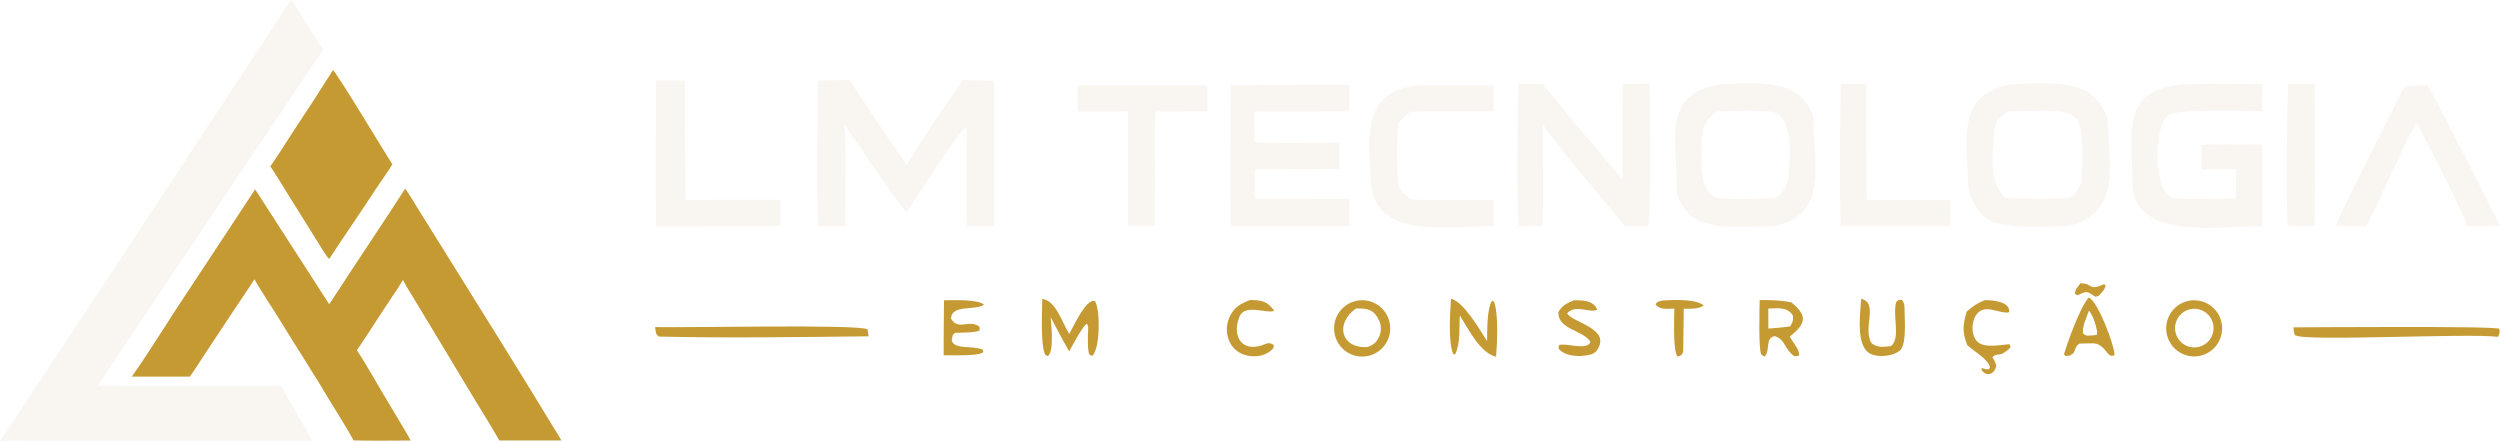
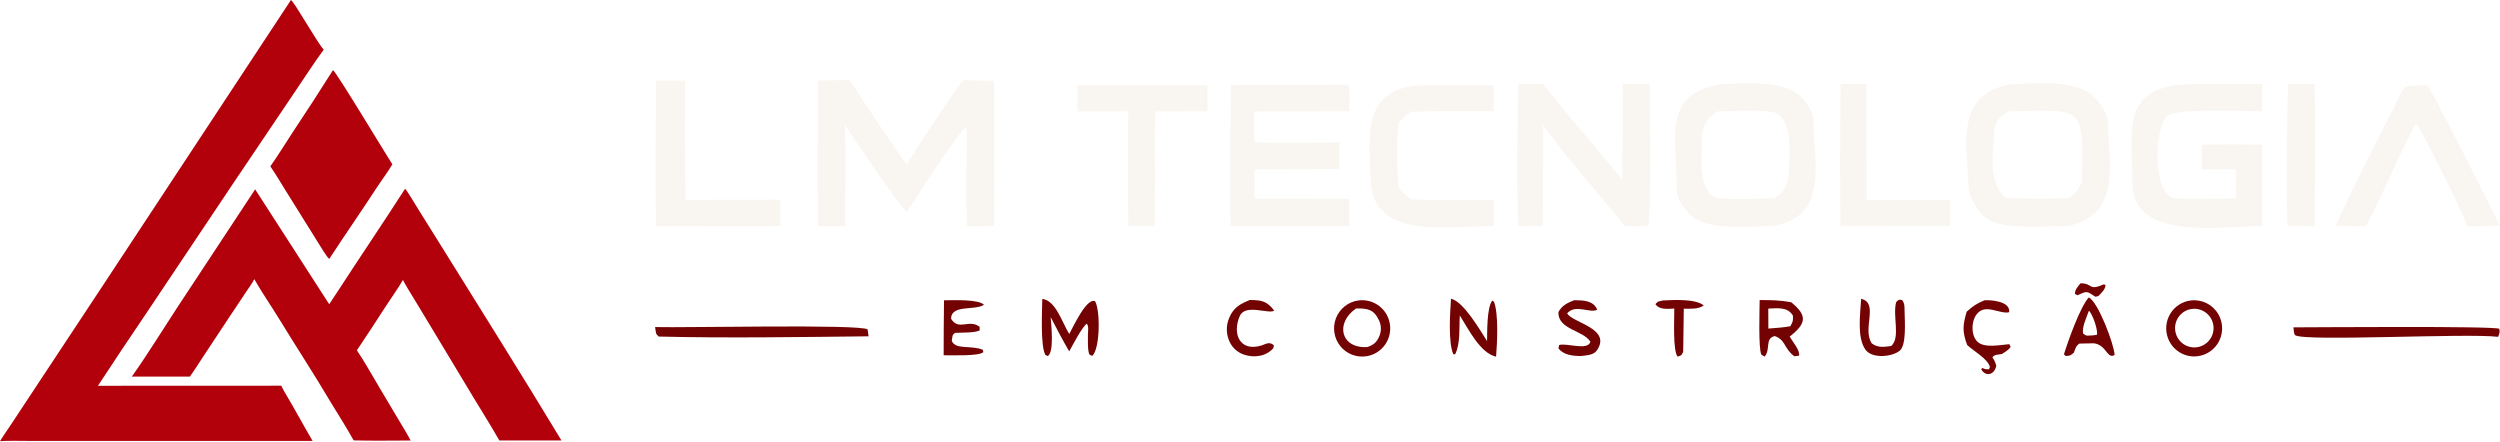
<svg xmlns="http://www.w3.org/2000/svg" preserveAspectRatio="none" overflow="visible" style="display: block;" width="187" height="33" viewBox="0 0 187 33" fill="none">
-   <g id="Group 5">
-     <g id="Vector">
-       <path d="M30.301 14.118C30.444 14.244 31.102 15.353 31.235 15.568C31.767 16.408 32.293 17.252 32.815 18.098C35.876 23.019 39.003 27.992 42 32.949L37.349 32.947C36.773 31.923 36.025 30.74 35.41 29.722L32.175 24.347L30.903 22.244C30.66 21.842 30.347 21.351 30.138 20.938C29.86 21.453 29.195 22.388 28.857 22.909C28.144 24.005 27.427 25.121 26.696 26.202C27.276 27.054 27.868 28.143 28.412 29.041C28.91 29.865 29.403 30.692 29.889 31.523C30.154 31.971 30.482 32.493 30.716 32.951C29.333 32.954 27.829 32.978 26.454 32.942C25.91 31.969 25.316 31.032 24.733 30.081C23.524 28.03 22.188 25.998 20.948 23.965C20.331 22.952 19.607 21.908 19.023 20.883C18.909 21.113 18.535 21.648 18.375 21.887L17.142 23.734L15.198 26.674C14.876 27.162 14.543 27.703 14.199 28.171L9.858 28.171C10.946 26.647 12.137 24.716 13.173 23.132L19.085 14.163L24.626 22.758C24.806 22.467 25.005 22.187 25.191 21.9C26.877 19.297 28.626 16.728 30.301 14.118Z" fill="#C59A32" />
-       <path d="M21.764 0C22.01 0.131 23.759 3.241 24.216 3.715C23.549 4.605 22.796 5.785 22.155 6.724L17.422 13.749L10.988 23.365C9.752 25.185 8.532 27.016 7.326 28.856L21.042 28.85C21.122 29.03 21.227 29.224 21.328 29.393C22.034 30.575 22.688 31.797 23.383 32.983L2.229 32.981C1.569 32.981 0.644 32.954 0 33C0.236 32.605 0.565 32.147 0.822 31.756L7.75 21.271L21.764 0Z" fill="#F9F6F2" />
-       <path d="M24.908 5.242C25.211 5.472 28.83 11.494 29.349 12.295C29.012 12.86 28.483 13.57 28.111 14.142C26.975 15.889 25.765 17.618 24.631 19.365C24.491 19.313 23.868 18.265 23.736 18.056L21.443 14.378C21.051 13.75 20.635 13.046 20.22 12.443C20.795 11.636 21.372 10.686 21.923 9.849C22.938 8.327 23.933 6.791 24.908 5.242Z" fill="#C59A32" />
-     </g>
-     <g id="Vector_2">
-       <path fill-rule="evenodd" clip-rule="evenodd" d="M150.425 6.303C152.115 6.246 154.662 6.01 156.112 6.855C156.747 7.178 157.629 8.322 157.657 9.065C157.782 12.283 158.673 15.982 154.747 16.896C153.241 16.915 150 17.178 148.748 16.443C148.074 16.037 147.269 14.818 147.244 14.025C147.141 10.714 146.221 7.008 150.425 6.303ZM155.706 13.664C155.861 7.762 155.926 8.218 150.178 8.341C149.673 8.665 149.236 9.036 149.192 9.677C149.074 11.387 148.675 13.531 150.002 14.812C151.581 14.862 153.162 14.867 154.742 14.825C155.246 14.535 155.417 14.171 155.706 13.664Z" fill="#F9F6F2" />
-       <path fill-rule="evenodd" clip-rule="evenodd" d="M128.73 6.301C130.357 6.23 132.817 6.032 134.206 6.864C134.778 7.147 135.642 8.245 135.646 8.916C135.664 12.076 136.815 16.131 132.726 16.895C130.981 16.926 127.989 17.25 126.653 16.253C126.114 15.934 125.386 14.823 125.405 14.135C125.503 10.615 124.149 6.997 128.73 6.301ZM132.494 8.363C131.221 8.22 129.753 8.308 128.44 8.339C127.003 9.262 127.334 10.418 127.277 11.964C127.244 12.851 127.362 14.585 128.532 14.82C129.852 14.94 131.363 14.852 132.714 14.829C133.976 14.132 133.812 12.767 133.864 11.487C133.903 10.536 133.769 8.507 132.494 8.363Z" fill="#F9F6F2" />
-       <path d="M62.544 5.997L63.554 5.983C64.878 8.041 66.419 10.318 67.816 12.325C69.154 10.121 70.543 8.102 72.018 5.994L74.348 6.046C74.402 9.617 74.357 13.318 74.356 16.898L72.324 16.922C72.26 14.859 72.303 12.605 72.307 10.528C72.325 10.135 72.322 9.965 72.281 9.573L72.192 9.52C71.179 10.689 68.726 14.45 67.828 15.879C66.973 14.996 64.083 10.644 63.188 9.36C63.313 11.51 63.216 14.674 63.218 16.902L61.191 16.92C61.09 13.449 61.172 9.529 61.171 6.023L62.544 5.997Z" fill="#F9F6F2" />
-       <path d="M163.338 6.315C165.244 6.234 167.296 6.277 169.213 6.282L169.204 8.316C168.369 8.334 162.804 8.069 162.116 8.659C161.121 9.514 160.979 14.62 162.677 14.82C163.496 14.916 166.053 14.851 167.243 14.841L167.257 12.667L164.672 12.678L164.688 10.85C165.186 10.755 168.531 10.815 169.216 10.82L169.221 16.907C166.335 16.892 159.469 18.122 159.5 13.654C159.525 9.995 158.553 6.662 163.338 6.315Z" fill="#F9F6F2" />
-       <path d="M113.564 6.272L115.399 6.273C117.171 8.516 119.499 11.229 121.357 13.413L121.384 6.277L123.406 6.268C123.404 7.475 123.522 16.566 123.273 16.898C122.703 16.913 122.114 16.908 121.543 16.91C119.698 14.646 117.108 11.713 115.428 9.365L115.411 16.897L113.571 16.905C113.432 13.762 113.518 9.464 113.564 6.272Z" fill="#F9F6F2" />
-       <path d="M100.749 6.331L100.888 6.406C100.992 6.915 100.931 7.777 100.914 8.325L93.837 8.342C93.813 9.112 93.831 9.865 93.845 10.634C95.849 10.722 98.16 10.665 100.189 10.656L100.18 12.646L93.846 12.673L93.835 14.848L98.044 14.863H100.933L100.919 16.904H92.046C92.016 13.392 92.026 9.879 92.074 6.367L100.749 6.331Z" fill="#F9F6F2" />
-       <path d="M105.8 6.416C107.638 6.333 109.872 6.386 111.741 6.386L111.728 8.321C109.669 8.334 107.579 8.288 105.525 8.362C105.17 8.619 104.944 8.857 104.633 9.161C104.449 10.27 104.466 12.939 104.634 14.034C104.973 14.457 105.15 14.579 105.572 14.913C106.854 14.99 108.336 14.956 109.634 14.955L111.734 14.953L111.737 16.904C108.783 16.871 102.77 18.051 102.55 13.663C102.395 10.569 101.793 6.91 105.8 6.416Z" fill="#F9F6F2" />
-       <path d="M180.219 6.43L181.592 6.375C183.449 9.768 185.249 13.428 187 16.892L184.57 16.919C183.828 15.096 181.917 11.346 180.967 9.572C180.831 9.298 180.934 9.373 180.703 9.273C179.414 11.544 178.281 14.516 176.968 16.929C176.238 16.897 175.431 16.906 174.694 16.897C176.214 13.534 178.053 10.131 179.679 6.796C179.821 6.506 179.938 6.486 180.219 6.43Z" fill="#F9F6F2" />
-       <path d="M49.069 6.021L51.244 6.025C51.229 9.001 51.241 11.976 51.282 14.952L58.367 14.936L58.371 16.906L49.083 16.924C48.996 13.414 49.07 9.557 49.069 6.021Z" fill="#F9F6F2" />
-       <path d="M80.611 6.38H90.314L90.321 8.325L86.431 8.337C86.341 9.786 86.39 11.549 86.394 13.022L86.372 16.901H84.388C84.364 14.042 84.363 11.183 84.386 8.323C83.147 8.347 81.855 8.33 80.611 8.332C80.58 7.695 80.602 7.021 80.611 6.38Z" fill="#F9F6F2" />
-       <path d="M137.678 6.276L139.611 6.273L139.616 14.947L145.884 14.954L145.876 16.898L137.672 16.897C137.61 13.431 137.644 9.745 137.678 6.276Z" fill="#F9F6F2" />
-       <path d="M171.144 6.267L173.126 6.27C173.229 9.656 173.148 13.492 173.136 16.911L171.1 16.893C171.004 13.613 171.051 9.532 171.144 6.267Z" fill="#F9F6F2" />
-       <path fill-rule="evenodd" clip-rule="evenodd" d="M101.624 22.472C102.763 22.328 103.806 23.126 103.968 24.267C104.13 25.406 103.351 26.466 102.217 26.646C101.476 26.764 100.728 26.476 100.255 25.89C99.783 25.304 99.658 24.51 99.928 23.806C100.206 23.083 100.858 22.57 101.624 22.472ZM101.434 23.073C99.834 24.177 100.3 26.099 102.294 25.957C102.746 25.788 102.976 25.616 103.174 25.145C103.333 24.774 103.328 24.351 103.159 23.984C102.769 23.12 102.266 23.062 101.434 23.073Z" fill="#C59A32" />
-       <path fill-rule="evenodd" clip-rule="evenodd" d="M163.864 22.475C164.687 22.372 165.493 22.766 165.919 23.48C166.346 24.195 166.311 25.095 165.831 25.775C165.498 26.245 164.987 26.559 164.417 26.64C163.934 26.708 163.443 26.606 163.027 26.349C162.628 26.103 162.324 25.729 162.162 25.289C161.939 24.688 162.003 24.018 162.335 23.47C162.666 22.922 163.229 22.555 163.864 22.475ZM165.126 23.494C164.75 23.135 164.213 23.007 163.717 23.158C162.962 23.388 162.531 24.185 162.753 24.946C162.973 25.706 163.762 26.146 164.522 25.933C165.022 25.794 165.408 25.394 165.533 24.89C165.657 24.385 165.502 23.851 165.126 23.494Z" fill="#C59A32" />
-       <path d="M49 24.465C51.196 24.526 64.342 24.234 64.897 24.639L64.97 25.156C59.948 25.211 54.269 25.299 49.269 25.174C49.008 24.94 49.083 24.908 49 24.465Z" fill="#C59A32" />
-       <path d="M171.55 24.486C172.897 24.486 186.641 24.374 186.945 24.595C187.014 24.849 186.949 24.947 186.862 25.195C184.492 24.909 172.514 25.555 171.695 25.083C171.567 25.009 171.57 24.633 171.55 24.486Z" fill="#C59A32" />
-       <path fill-rule="evenodd" clip-rule="evenodd" d="M131.623 22.443C132.565 22.456 133.039 22.44 133.983 22.61C135.224 23.618 135.104 24.208 133.871 25.175C134.116 25.62 134.646 26.184 134.569 26.604L134.215 26.649C133.43 26.07 133.57 25.413 132.75 25.137C131.995 25.316 132.46 26.112 131.998 26.674L131.754 26.534C131.518 26.125 131.617 23.148 131.623 22.443ZM134.109 23.602C133.701 22.936 132.972 23.06 132.267 23.081L132.274 24.577C132.746 24.537 133.479 24.494 133.92 24.402C134.108 24.048 134.135 24 134.109 23.602Z" fill="#C59A32" />
-       <path d="M77.963 22.356C78.96 22.479 79.424 24.06 79.931 24.898L79.98 24.978C80.291 24.434 81.261 22.274 81.907 22.527C82.308 23.169 82.299 26.07 81.703 26.621L81.494 26.529C81.337 26.238 81.38 25.361 81.378 24.977C81.39 24.693 81.446 24.43 81.296 24.209C80.938 24.45 80.247 25.809 79.976 26.282C79.475 25.419 79.046 24.601 78.588 23.716C78.638 24.312 78.857 26.33 78.377 26.634L78.192 26.549C77.814 25.841 77.95 23.295 77.963 22.356Z" fill="#C59A32" />
-       <path fill-rule="evenodd" clip-rule="evenodd" d="M156.238 22.251C156.936 22.548 158.153 25.817 158.172 26.551C157.606 26.9 157.575 25.778 156.604 25.678C156.248 25.682 155.891 25.689 155.535 25.701C155.257 25.902 155.269 26.035 155.119 26.388C154.782 26.639 154.938 26.575 154.518 26.632L154.384 26.502C154.68 25.526 155.601 22.949 156.238 22.251ZM156.25 23.245C156.071 23.747 155.711 24.489 155.819 24.955C156.118 25.175 156.09 25.095 156.562 25.085L156.849 25.043C156.95 24.717 156.518 23.468 156.25 23.245Z" fill="#C59A32" />
-       <path d="M108.534 22.346C109.471 22.539 110.724 24.722 111.232 25.515C111.25 24.779 111.208 23.051 111.615 22.488L111.752 22.57C112.102 23.503 111.99 25.644 111.907 26.68C110.716 26.416 109.83 24.599 109.194 23.594C109.133 24.518 109.26 25.65 108.846 26.502L108.704 26.491C108.313 25.575 108.468 23.393 108.534 22.346Z" fill="#C59A32" />
-       <path d="M70.613 22.462C71.33 22.457 73.168 22.373 73.603 22.795C72.926 23.255 71.157 22.753 71.138 23.838C71.701 24.78 72.496 23.831 73.275 24.448L73.281 24.705C73.008 24.903 71.871 24.877 71.436 24.896C71.194 25.091 71.268 25.093 71.192 25.5C71.493 26.186 72.605 25.798 73.513 26.162L73.554 26.339C73.223 26.657 71.198 26.567 70.585 26.575C70.584 25.205 70.593 23.833 70.613 22.462Z" fill="#C59A32" />
-       <path d="M148.441 22.459C149.025 22.428 150.383 22.559 150.284 23.349C149.881 23.492 149.106 23.09 148.538 23.13C147.449 23.206 147.266 25 147.935 25.583C148.465 26.046 149.6 25.802 150.298 25.744L150.396 25.949C150.231 26.193 149.981 26.322 149.733 26.483C149.338 26.553 149.26 26.494 149.029 26.721C149.217 27.021 149.219 27.022 149.323 27.36C149.179 28.048 148.542 28.204 148.202 27.637L148.257 27.523C148.517 27.619 148.503 27.624 148.777 27.621L148.846 27.457C148.688 26.839 147.716 26.331 147.144 25.808C146.765 24.786 146.815 24.316 147.108 23.315C147.611 22.863 147.835 22.721 148.441 22.459Z" fill="#C59A32" />
-       <path d="M117.75 22.455C118.39 22.467 119.182 22.454 119.474 23.165C118.939 23.468 117.858 22.711 117.226 23.435C117.562 24.137 120.603 24.558 119.439 26.219C119.191 26.572 118.644 26.58 118.247 26.63C117.652 26.631 116.937 26.554 116.571 26.052L116.624 25.809C117.196 25.63 118.772 26.263 118.963 25.558C118.394 24.683 116.527 24.653 116.568 23.349C116.818 22.854 117.262 22.645 117.75 22.455Z" fill="#C59A32" />
-       <path d="M139.213 22.35C140.559 22.669 139.277 24.577 140.006 25.683C140.474 26.032 140.89 25.948 141.46 25.884C142.18 25.25 141.544 23.623 141.837 22.588C142.101 22.376 141.956 22.417 142.279 22.441C142.49 22.729 142.452 22.967 142.463 23.334C142.478 24.034 142.604 25.747 142.127 26.21C141.542 26.71 140.051 26.841 139.552 26.176C138.876 25.274 139.156 23.428 139.213 22.35Z" fill="#C59A32" />
-       <path d="M93.488 22.441C94.35 22.448 94.762 22.507 95.313 23.238C94.875 23.515 93.147 22.693 92.732 23.646C92.155 24.968 92.739 26.344 94.367 25.839C94.744 25.702 94.964 25.549 95.282 25.825L95.249 26.039C94.713 26.664 93.8 26.784 93.049 26.526C92.575 26.367 92.187 26.021 91.975 25.567C91.714 25.013 91.698 24.373 91.931 23.806C92.249 23.012 92.764 22.728 93.488 22.441Z" fill="#C59A32" />
-       <path d="M124.393 22.474C125.184 22.435 126.82 22.337 127.442 22.848C127.017 23.143 126.455 23.09 125.947 23.09L125.907 26.034L125.898 26.338C125.705 26.651 125.835 26.538 125.488 26.678C125.117 26.238 125.242 23.845 125.238 23.081C124.748 23.099 124.132 23.194 123.824 22.752C124.048 22.501 124.004 22.576 124.393 22.474Z" fill="#C59A32" />
-       <path d="M155.614 21.192C156.58 21.178 156.171 21.794 157.384 21.262L157.498 21.35C157.43 21.709 157.216 21.869 156.96 22.143L156.741 22.197C156.041 21.738 156.119 21.769 155.385 22.086L155.204 21.979C155.23 21.61 155.372 21.53 155.614 21.192Z" fill="#C59A32" />
-     </g>
+   <g id="Vector">
+     <path fill-rule="evenodd" clip-rule="evenodd" d="M150.425 6.303C152.115 6.246 154.662 6.01 156.112 6.855C156.747 7.178 157.629 8.322 157.658 9.065C157.782 12.283 158.673 15.982 154.747 16.896C153.241 16.915 150 17.178 148.748 16.443C148.074 16.037 147.269 14.818 147.244 14.025C147.141 10.714 146.221 7.008 150.425 6.303ZM155.706 13.664C155.861 7.762 155.925 8.218 150.178 8.341C149.673 8.665 149.236 9.036 149.192 9.677C149.074 11.387 148.675 13.531 150.002 14.812C151.581 14.862 153.162 14.867 154.742 14.825C155.246 14.535 155.417 14.171 155.706 13.664Z" fill="#F9F6F2" />
+     <path fill-rule="evenodd" clip-rule="evenodd" d="M128.73 6.301C130.357 6.23 132.817 6.032 134.206 6.864C134.778 7.147 135.642 8.245 135.646 8.916C135.664 12.076 136.815 16.131 132.726 16.895C130.981 16.926 127.989 17.25 126.653 16.253C126.114 15.934 125.386 14.823 125.405 14.135C125.503 10.615 124.149 6.997 128.73 6.301ZM132.494 8.363C131.221 8.22 129.753 8.308 128.44 8.339C127.003 9.262 127.334 10.418 127.277 11.964C127.244 12.851 127.362 14.585 128.532 14.82C129.852 14.94 131.363 14.852 132.714 14.829C133.976 14.132 133.812 12.767 133.864 11.487C133.903 10.536 133.769 8.507 132.494 8.363Z" fill="#F9F6F2" />
+     <path d="M62.544 5.997L63.554 5.983C64.878 8.041 66.419 10.318 67.816 12.325C69.154 10.121 70.543 8.102 72.018 5.994L74.348 6.046C74.402 9.617 74.357 13.318 74.356 16.898L72.324 16.922C72.26 14.859 72.303 12.605 72.307 10.528C72.325 10.135 72.322 9.965 72.281 9.573L72.192 9.52C71.179 10.689 68.726 14.45 67.828 15.879C66.973 14.996 64.083 10.644 63.188 9.36C63.313 11.51 63.216 14.674 63.218 16.902L61.191 16.92C61.09 13.449 61.172 9.529 61.171 6.023L62.544 5.997Z" fill="#F9F6F2" />
+     <path d="M163.338 6.315C165.244 6.234 167.296 6.277 169.213 6.282L169.204 8.316C168.369 8.334 162.804 8.069 162.116 8.659C161.121 9.514 160.979 14.62 162.677 14.82C163.496 14.916 166.053 14.851 167.243 14.841L167.257 12.667L164.672 12.678L164.688 10.85C165.186 10.755 168.531 10.815 169.216 10.82L169.221 16.907C166.335 16.892 159.469 18.122 159.5 13.654C159.525 9.995 158.553 6.662 163.338 6.315Z" fill="#F9F6F2" />
+     <path d="M113.564 6.272L115.399 6.273C117.171 8.516 119.499 11.229 121.357 13.413L121.384 6.277L123.406 6.268C123.404 7.475 123.522 16.566 123.273 16.898C122.703 16.913 122.114 16.908 121.543 16.91C119.698 14.646 117.108 11.713 115.428 9.365L115.411 16.897L113.571 16.905C113.432 13.762 113.518 9.464 113.564 6.272Z" fill="#F9F6F2" />
+     <path d="M100.749 6.331L100.888 6.406C100.992 6.915 100.931 7.777 100.914 8.325L93.837 8.342C93.813 9.112 93.831 9.865 93.845 10.634C95.849 10.722 98.16 10.665 100.189 10.656L100.18 12.646L93.846 12.673L93.835 14.848L98.044 14.863H100.933L100.919 16.904H92.046C92.016 13.392 92.026 9.879 92.074 6.367L100.749 6.331Z" fill="#F9F6F2" />
+     <path d="M105.8 6.416C107.638 6.333 109.872 6.386 111.741 6.386L111.728 8.321C109.669 8.334 107.579 8.288 105.525 8.362C105.17 8.619 104.944 8.857 104.633 9.161C104.449 10.27 104.466 12.939 104.634 14.034C104.973 14.457 105.15 14.579 105.572 14.913C106.854 14.99 108.336 14.956 109.634 14.955L111.734 14.953L111.737 16.904C108.783 16.871 102.77 18.051 102.55 13.663C102.395 10.569 101.793 6.91 105.8 6.416Z" fill="#F9F6F2" />
+     <path d="M180.219 6.43L181.592 6.375C183.449 9.768 185.249 13.428 187 16.892L184.57 16.919C183.828 15.096 181.917 11.346 180.967 9.572C180.831 9.298 180.934 9.373 180.703 9.273C179.414 11.544 178.281 14.516 176.968 16.929C176.238 16.897 175.431 16.906 174.694 16.897C176.214 13.534 178.053 10.131 179.679 6.796C179.821 6.506 179.938 6.486 180.219 6.43Z" fill="#F9F6F2" />
+     <path d="M49.069 6.021L51.244 6.025C51.229 9.001 51.241 11.976 51.282 14.952L58.367 14.936L58.371 16.906L49.083 16.924C48.996 13.414 49.07 9.557 49.069 6.021Z" fill="#F9F6F2" />
+     <path d="M80.611 6.38H90.314L90.321 8.325L86.431 8.337C86.341 9.786 86.39 11.549 86.394 13.022L86.372 16.901H84.388C84.364 14.042 84.363 11.183 84.386 8.323C83.147 8.347 81.855 8.33 80.611 8.332C80.58 7.695 80.602 7.021 80.611 6.38Z" fill="#F9F6F2" />
+     <path d="M137.678 6.276L139.611 6.273L139.616 14.947L145.884 14.954L145.876 16.898L137.672 16.897C137.611 13.431 137.644 9.745 137.678 6.276Z" fill="#F9F6F2" />
+     <path d="M171.144 6.267L173.126 6.27C173.229 9.656 173.148 13.492 173.136 16.911L171.1 16.893C171.004 13.613 171.051 9.532 171.144 6.267Z" fill="#F9F6F2" />
+     <path fill-rule="evenodd" clip-rule="evenodd" d="M101.624 22.472C102.763 22.328 103.806 23.126 103.968 24.267C104.13 25.406 103.351 26.466 102.217 26.646C101.476 26.764 100.728 26.476 100.255 25.89C99.783 25.304 99.658 24.51 99.928 23.806C100.206 23.083 100.858 22.57 101.624 22.472ZM101.434 23.073C99.834 24.177 100.3 26.099 102.294 25.957C102.746 25.788 102.976 25.616 103.174 25.145C103.333 24.774 103.328 24.351 103.159 23.984C102.769 23.12 102.266 23.062 101.434 23.073Z" fill="#730202" />
+     <path fill-rule="evenodd" clip-rule="evenodd" d="M163.864 22.475C164.687 22.372 165.493 22.766 165.919 23.48C166.346 24.195 166.311 25.095 165.831 25.775C165.498 26.245 164.987 26.559 164.417 26.64C163.934 26.708 163.443 26.606 163.027 26.349C162.628 26.103 162.324 25.729 162.162 25.289C161.939 24.688 162.003 24.018 162.335 23.47C162.666 22.922 163.229 22.555 163.864 22.475ZM165.126 23.494C164.75 23.135 164.213 23.007 163.717 23.158C162.962 23.388 162.531 24.185 162.753 24.945C162.973 25.706 163.762 26.146 164.522 25.933C165.022 25.794 165.408 25.394 165.533 24.89C165.657 24.385 165.502 23.851 165.126 23.494Z" fill="#730202" />
+     <path d="M49 24.465C51.196 24.526 64.342 24.234 64.897 24.639L64.97 25.156C59.948 25.211 54.269 25.299 49.269 25.174C49.008 24.94 49.083 24.908 49 24.465Z" fill="#730202" />
+     <path d="M171.55 24.486C172.897 24.486 186.641 24.374 186.945 24.595C187.014 24.849 186.949 24.947 186.862 25.195C184.492 24.909 172.514 25.555 171.695 25.083C171.567 25.009 171.57 24.633 171.55 24.486Z" fill="#730202" />
+     <path fill-rule="evenodd" clip-rule="evenodd" d="M131.623 22.443C132.565 22.456 133.039 22.44 133.983 22.61C135.224 23.618 135.104 24.208 133.871 25.175C134.116 25.62 134.646 26.184 134.569 26.604L134.215 26.649C133.43 26.07 133.57 25.413 132.75 25.137C131.995 25.316 132.46 26.112 131.998 26.674L131.754 26.534C131.518 26.125 131.617 23.148 131.623 22.443ZM134.109 23.602C133.701 22.936 132.972 23.06 132.267 23.081L132.274 24.577C132.746 24.537 133.479 24.494 133.919 24.402C134.108 24.048 134.135 24 134.109 23.602Z" fill="#730202" />
+     <path d="M77.963 22.356C78.96 22.479 79.424 24.06 79.931 24.898L79.98 24.978C80.291 24.434 81.261 22.274 81.907 22.527C82.308 23.169 82.299 26.07 81.703 26.621L81.494 26.529C81.337 26.238 81.38 25.361 81.378 24.977C81.39 24.693 81.446 24.43 81.296 24.209C80.938 24.45 80.247 25.809 79.976 26.282C79.475 25.419 79.046 24.601 78.588 23.716C78.638 24.312 78.857 26.33 78.377 26.634L78.192 26.549C77.814 25.841 77.95 23.295 77.963 22.356Z" fill="#730202" />
+     <path fill-rule="evenodd" clip-rule="evenodd" d="M156.238 22.251C156.936 22.548 158.153 25.817 158.172 26.551C157.606 26.9 157.575 25.778 156.604 25.678C156.248 25.682 155.891 25.689 155.535 25.701C155.257 25.902 155.269 26.035 155.119 26.388C154.782 26.639 154.938 26.575 154.518 26.632L154.384 26.502C154.68 25.526 155.601 22.949 156.238 22.251ZM156.25 23.245C156.071 23.747 155.711 24.489 155.819 24.955C156.118 25.175 156.09 25.095 156.562 25.085L156.849 25.043C156.95 24.717 156.518 23.468 156.25 23.245Z" fill="#730202" />
+     <path d="M108.534 22.346C109.471 22.539 110.724 24.722 111.232 25.515C111.25 24.779 111.208 23.051 111.615 22.488L111.752 22.57C112.102 23.503 111.99 25.644 111.907 26.68C110.716 26.416 109.83 24.599 109.194 23.594C109.133 24.518 109.26 25.65 108.846 26.502L108.704 26.491C108.313 25.575 108.468 23.393 108.534 22.346Z" fill="#730202" />
+     <path d="M70.613 22.462C71.33 22.457 73.168 22.373 73.603 22.795C72.926 23.255 71.157 22.753 71.138 23.838C71.701 24.78 72.496 23.831 73.275 24.448L73.281 24.705C73.008 24.903 71.871 24.877 71.436 24.896C71.194 25.091 71.268 25.093 71.192 25.5C71.493 26.186 72.605 25.798 73.513 26.162L73.554 26.339C73.223 26.657 71.198 26.567 70.585 26.575C70.584 25.205 70.593 23.833 70.613 22.462Z" fill="#730202" />
+     <path d="M148.441 22.459C149.025 22.428 150.383 22.559 150.284 23.349C149.881 23.492 149.106 23.09 148.538 23.13C147.449 23.206 147.266 25 147.935 25.583C148.465 26.046 149.6 25.802 150.298 25.744L150.396 25.949C150.231 26.193 149.981 26.322 149.733 26.483C149.338 26.553 149.26 26.494 149.029 26.721C149.217 27.021 149.219 27.022 149.323 27.36C149.179 28.048 148.542 28.204 148.202 27.637L148.257 27.523C148.517 27.619 148.503 27.624 148.777 27.621L148.846 27.457C148.688 26.839 147.716 26.331 147.144 25.808C146.765 24.786 146.815 24.316 147.108 23.315C147.611 22.863 147.835 22.721 148.441 22.459Z" fill="#730202" />
+     <path d="M117.75 22.455C118.39 22.467 119.182 22.454 119.474 23.165C118.939 23.468 117.858 22.711 117.226 23.435C117.562 24.137 120.603 24.558 119.439 26.219C119.191 26.572 118.644 26.58 118.247 26.63C117.652 26.631 116.937 26.554 116.571 26.052L116.624 25.809C117.196 25.63 118.772 26.263 118.963 25.558C118.394 24.683 116.527 24.653 116.568 23.349C116.818 22.854 117.262 22.645 117.75 22.455Z" fill="#730202" />
+     <path d="M139.213 22.35C140.559 22.669 139.277 24.577 140.006 25.683C140.474 26.032 140.89 25.948 141.46 25.884C142.18 25.25 141.544 23.623 141.837 22.588C142.101 22.376 141.956 22.417 142.279 22.441C142.49 22.729 142.452 22.967 142.463 23.334C142.478 24.034 142.604 25.747 142.127 26.21C141.542 26.71 140.051 26.841 139.552 26.176C138.876 25.274 139.156 23.428 139.213 22.35Z" fill="#730202" />
+     <path d="M93.488 22.441C94.35 22.448 94.762 22.507 95.313 23.238C94.875 23.515 93.147 22.693 92.732 23.646C92.155 24.968 92.739 26.344 94.367 25.839C94.744 25.702 94.964 25.549 95.282 25.825L95.249 26.039C94.713 26.664 93.8 26.784 93.049 26.526C92.575 26.367 92.187 26.021 91.975 25.567C91.714 25.013 91.698 24.373 91.931 23.806C92.249 23.012 92.764 22.728 93.488 22.441Z" fill="#730202" />
+     <path d="M124.393 22.474C125.184 22.435 126.82 22.337 127.442 22.848C127.017 23.143 126.455 23.09 125.947 23.09L125.907 26.034L125.898 26.338C125.705 26.651 125.835 26.538 125.488 26.678C125.117 26.238 125.242 23.845 125.238 23.081C124.748 23.099 124.132 23.194 123.824 22.752C124.048 22.501 124.004 22.576 124.393 22.474Z" fill="#730202" />
+     <path d="M155.614 21.192C156.58 21.178 156.171 21.794 157.384 21.262L157.498 21.35C157.43 21.709 157.216 21.869 156.96 22.143L156.741 22.197C156.041 21.738 156.119 21.769 155.385 22.086L155.204 21.979C155.23 21.61 155.372 21.53 155.614 21.192Z" fill="#730202" />
+     <path d="M30.301 14.118C30.444 14.244 31.102 15.353 31.235 15.568C31.767 16.408 32.293 17.252 32.815 18.098C35.876 23.019 39.003 27.992 42 32.949L37.349 32.947C36.773 31.923 36.025 30.74 35.41 29.722L32.175 24.347L30.903 22.244C30.66 21.842 30.347 21.351 30.138 20.938C29.86 21.453 29.195 22.388 28.857 22.909C28.144 24.005 27.427 25.121 26.696 26.202C27.276 27.054 27.868 28.143 28.412 29.041C28.91 29.865 29.403 30.692 29.889 31.523C30.154 31.971 30.482 32.493 30.716 32.951C29.333 32.954 27.829 32.978 26.454 32.942C25.91 31.969 25.316 31.032 24.733 30.081C23.524 28.03 22.188 25.998 20.948 23.965C20.331 22.952 19.607 21.908 19.023 20.883C18.909 21.113 18.535 21.648 18.375 21.887L17.142 23.734L15.198 26.674C14.876 27.162 14.543 27.703 14.199 28.171L9.858 28.171C10.946 26.647 12.137 24.716 13.173 23.132L19.085 14.163L24.626 22.758C24.806 22.467 25.005 22.187 25.191 21.9C26.877 19.297 28.626 16.728 30.301 14.118Z" fill="#B2010B" />
+     <path d="M21.764 0C22.01 0.131 23.759 3.241 24.216 3.715C23.549 4.605 22.796 5.785 22.155 6.724L17.422 13.749L10.988 23.365C9.752 25.185 8.532 27.016 7.326 28.856L21.042 28.85C21.122 29.03 21.227 29.224 21.328 29.393C22.034 30.575 22.688 31.797 23.383 32.983L2.229 32.981C1.569 32.981 0.644 32.954 0 33C0.236 32.605 0.565 32.147 0.822 31.756L7.75 21.271L21.764 0Z" fill="#B2010B" />
+     <path d="M24.908 5.242C25.211 5.472 28.83 11.494 29.349 12.295C29.012 12.86 28.483 13.57 28.111 14.142C26.975 15.889 25.765 17.618 24.631 19.365C24.491 19.313 23.868 18.265 23.736 18.056L21.443 14.378C21.051 13.75 20.635 13.046 20.22 12.443C20.795 11.636 21.372 10.686 21.923 9.849C22.938 8.327 23.933 6.791 24.908 5.242Z" fill="#B2010B" />
  </g>
</svg>
